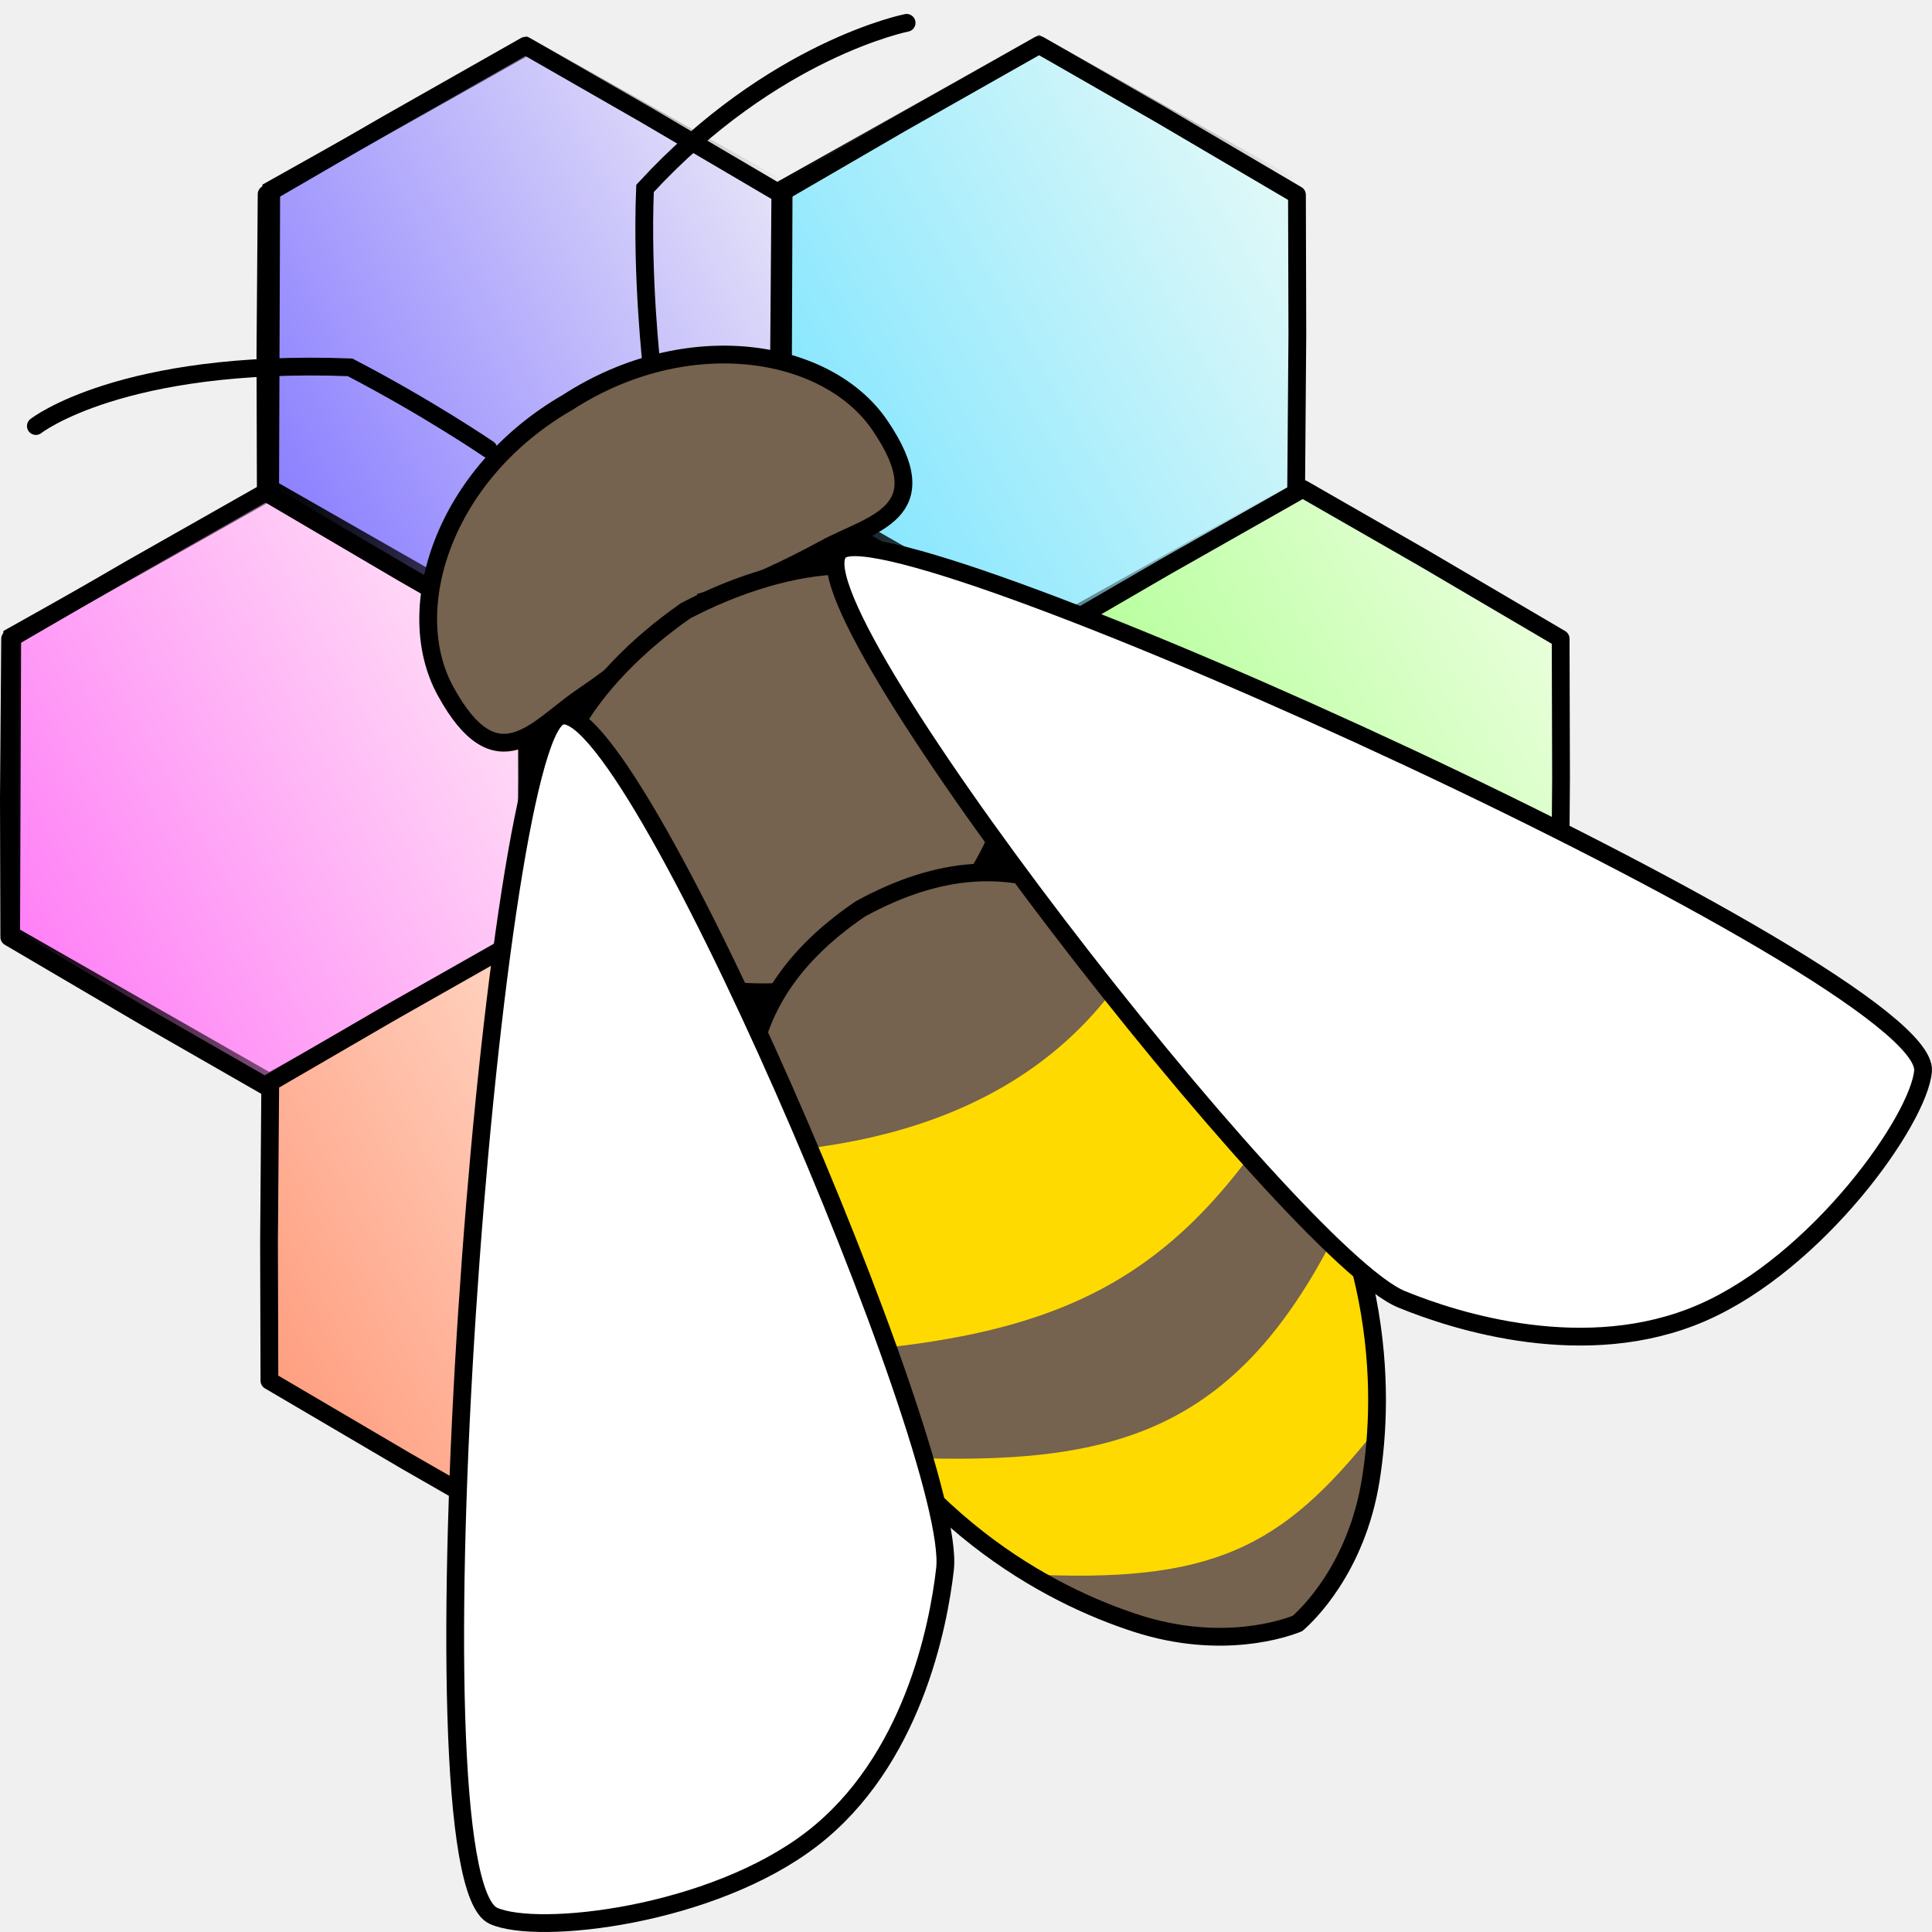
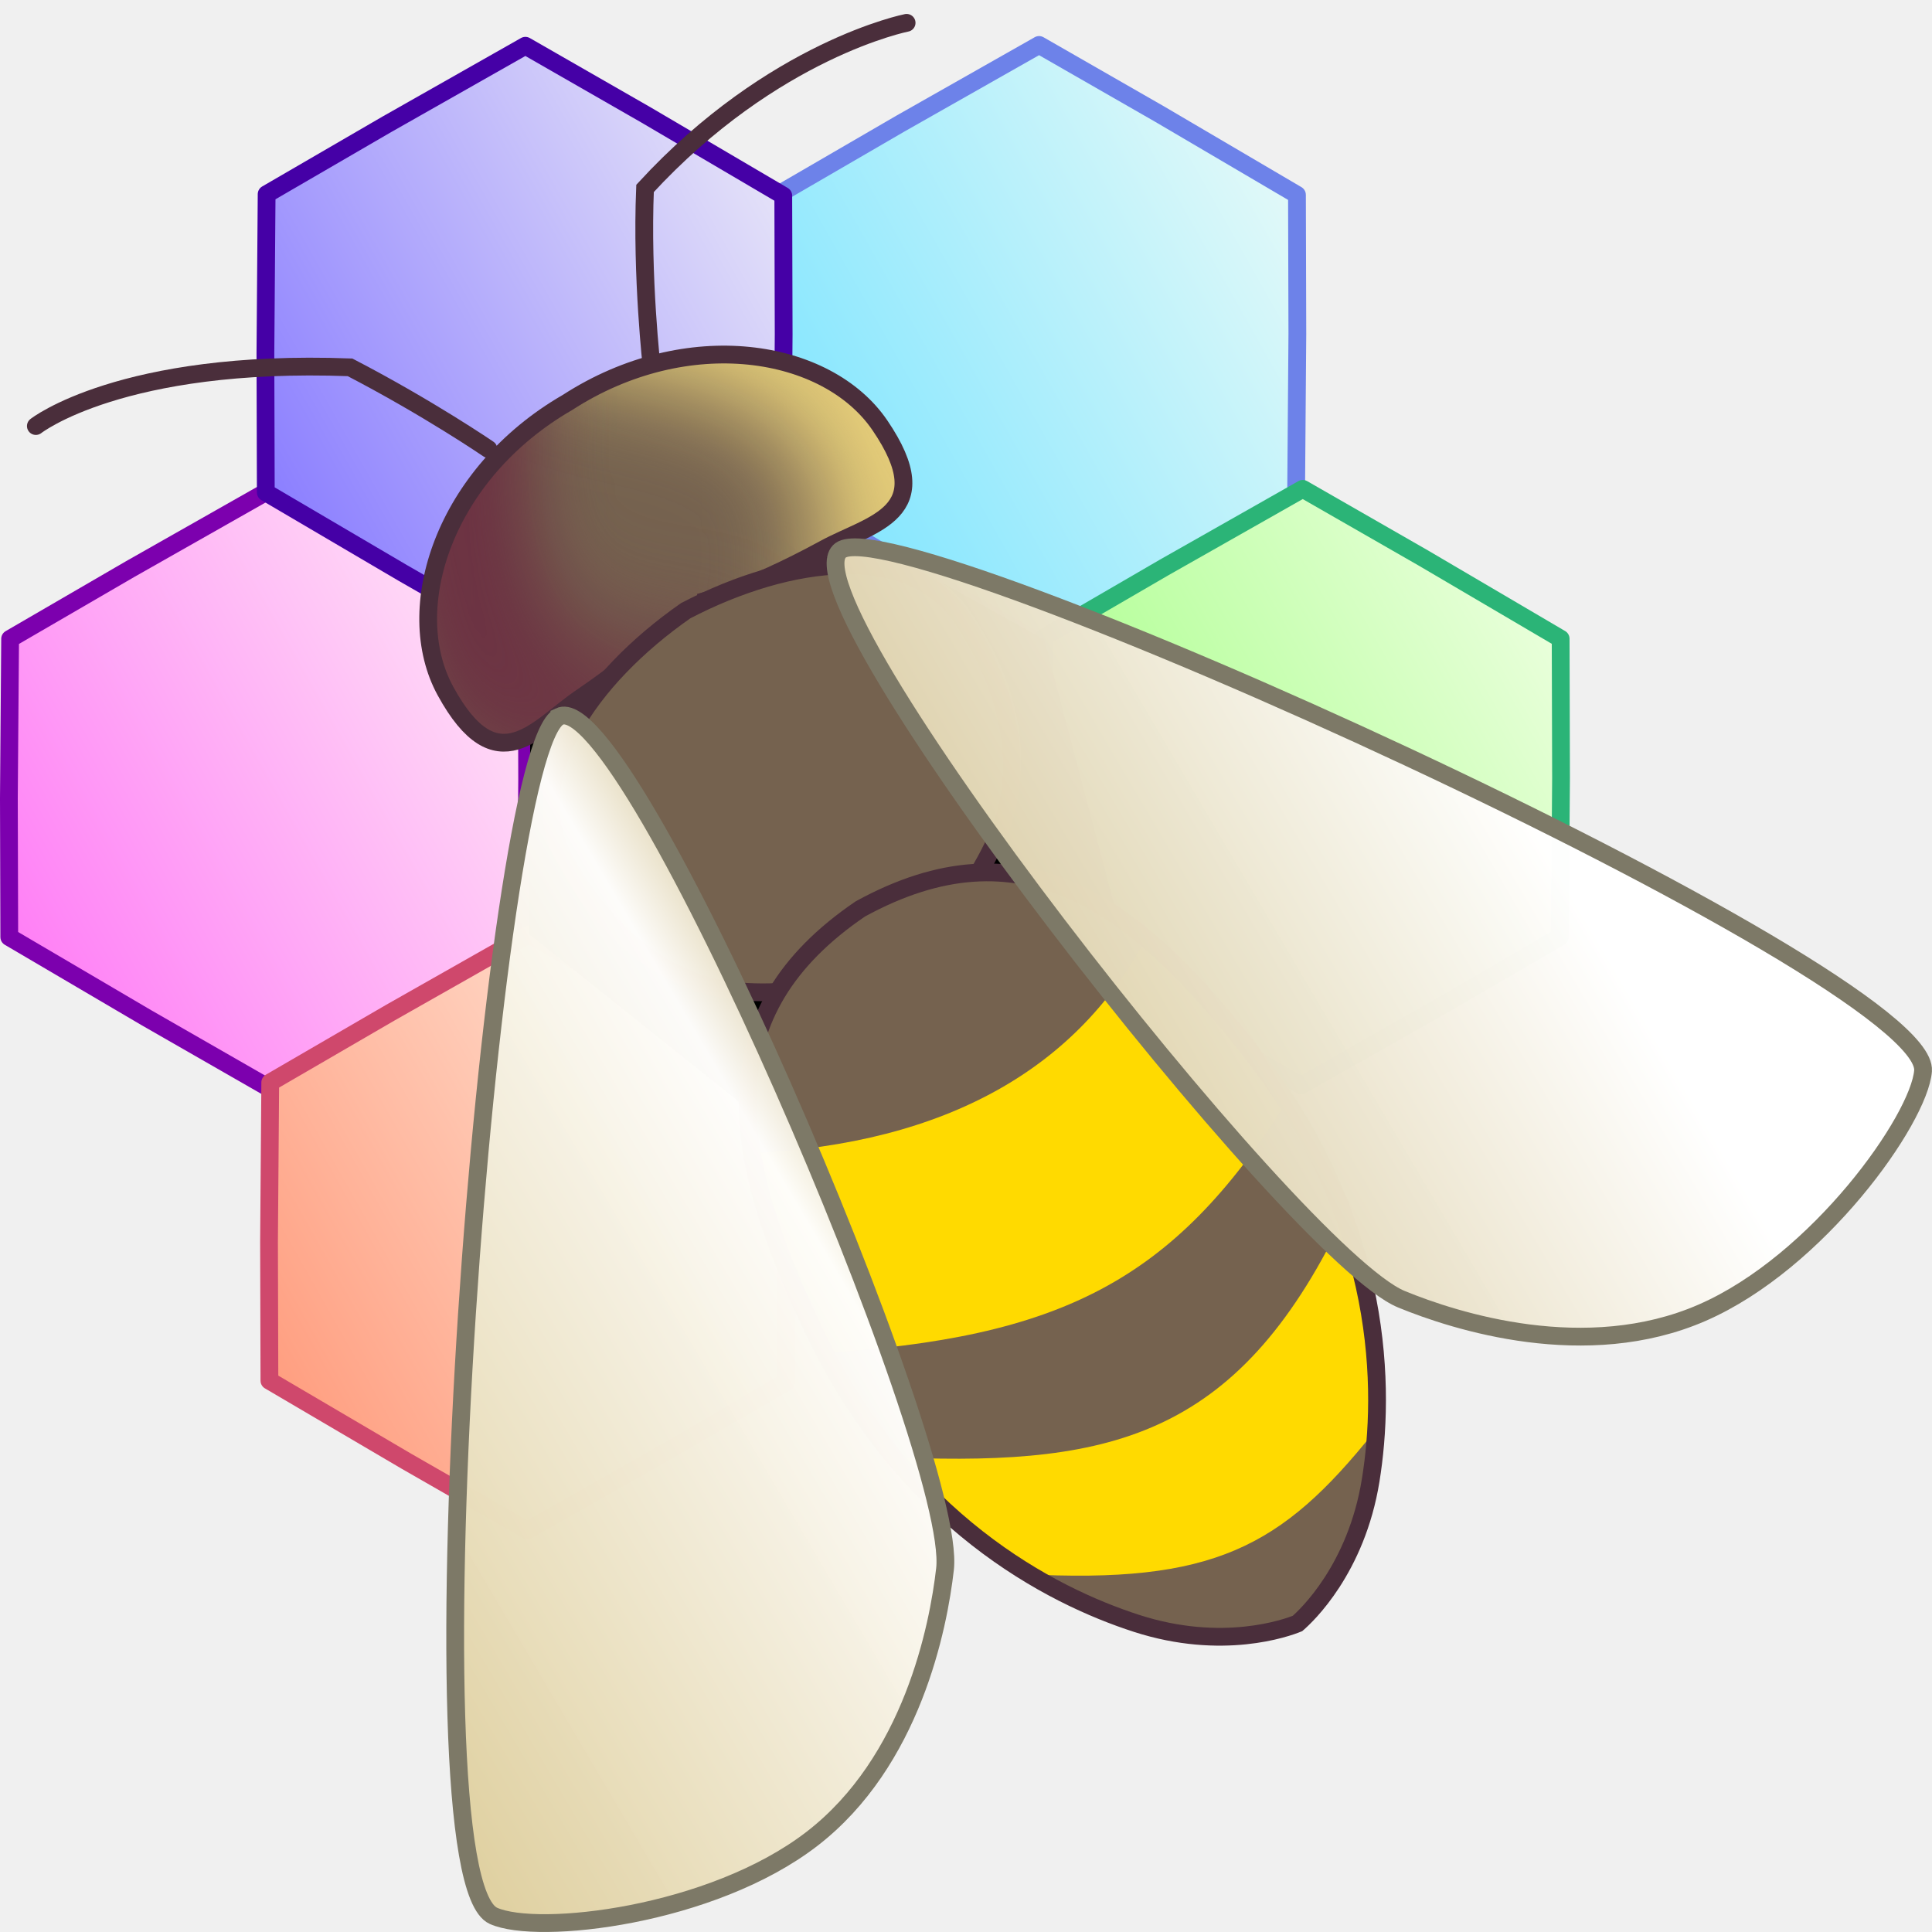
<svg xmlns="http://www.w3.org/2000/svg" xmlns:xlink="http://www.w3.org/1999/xlink" width="191.004" height="191.004" viewBox="0 0 50.537 50.537" version="1.1" id="svg8">
  <defs id="defs2">
-     <linearGradient id="linearGradient1234">
-       <stop style="stop-color:#000000;stop-opacity:1;" offset="0" id="stop1230" />
-       <stop style="stop-color:#000000;stop-opacity:0;" offset="1" id="stop1232" />
-     </linearGradient>
-     <linearGradient id="linearGradient1226">
-       <stop style="stop-color:#000000;stop-opacity:1;" offset="0" id="stop1222" />
-       <stop style="stop-color:#000000;stop-opacity:0;" offset="1" id="stop1224" />
+     <linearGradient id="linearGradient970">
+       <stop style="stop-color:#e0d1a2;stop-opacity:1" offset="0" id="stop966" />
+       <stop id="stop978" offset="0.424" style="stop-color:#fefdfb;stop-opacity:0.992" />
+       <stop id="stop976" offset="0.519" style="stop-color:#d4c391;stop-opacity:0.992" />
+       <stop style="stop-color:#ffffff;stop-opacity:0.989" offset="1" id="stop968" />
    </linearGradient>
    <linearGradient id="linearGradient916">
      <stop style="stop-color:#fffff6;stop-opacity:0" offset="0" id="stop912" />
      <stop style="stop-color:#fffff6;stop-opacity:1" offset="1" id="stop914" />
    </linearGradient>
    <linearGradient xlink:href="#linearGradient916" id="linearGradient918" x1="49.119" y1="177.925" x2="66.475" y2="168.136" gradientUnits="userSpaceOnUse" gradientTransform="translate(8.22962,-13.57371)" />
    <linearGradient xlink:href="#linearGradient916" id="linearGradient1027" gradientUnits="userSpaceOnUse" gradientTransform="translate(15.00494,-25.24883)" x1="49.119" y1="177.925" x2="66.475" y2="168.136" />
    <linearGradient xlink:href="#linearGradient916" id="linearGradient1169" gradientUnits="userSpaceOnUse" gradientTransform="translate(35.30223,-13.5411)" x1="49.119" y1="177.925" x2="66.475" y2="168.136" />
    <linearGradient xlink:href="#linearGradient916" id="linearGradient1219" gradientUnits="userSpaceOnUse" gradientTransform="translate(14.98468,-1.908615)" x1="49.119" y1="177.925" x2="66.475" y2="168.136" />
-     <linearGradient xlink:href="#linearGradient1226" id="linearGradient1228" x1="57.017" y1="160.54" x2="70.948" y2="160.54" gradientUnits="userSpaceOnUse" />
-     <linearGradient xlink:href="#linearGradient1234" id="linearGradient1236" x1="64.025" y1="148.864" x2="77.49" y2="148.864" gradientUnits="userSpaceOnUse" />
    <linearGradient xlink:href="#linearGradient916" id="linearGradient1490" gradientUnits="userSpaceOnUse" gradientTransform="translate(28.40795,-25.2844)" x1="49.119" y1="177.925" x2="66.475" y2="168.136" />
-     <linearGradient xlink:href="#linearGradient1234" id="linearGradient1492" gradientUnits="userSpaceOnUse" x1="64.025" y1="148.864" x2="77.49" y2="148.864" gradientTransform="translate(13.40301,-0.03557273)" />
+     <linearGradient xlink:href="#linearGradient970" id="linearGradient974" gradientUnits="userSpaceOnUse" x1="7.248" y1="40.091" x2="39.627" y2="21.015" />
+     <meshgradient id="meshgradient1012" gradientUnits="userSpaceOnUse" x="19.322" y="23.266">
+       <meshrow id="meshrow8862">
+         <meshpatch id="meshpatch8864">
+           <stop path="c 4.156,-5.11626e-06  5.915,0.741  9.786,1.739" style="stop-color:#ffffff;stop-opacity:0.029" id="stop8866" />
+           <stop path="c 2.016,2.364  2.903,3.473  -0.451,9.186" style="stop-color:#ffeab1;stop-opacity:1" id="stop8868" />
+           <stop path="c -4.156,-0  -4.246,0.578  -8.402,0.578" style="stop-color:#ffeab1;stop-opacity:1" id="stop8870" />
+           <stop path="c 6.589,-6.056  2.96,-11.241  -0.933,-11.503" style="stop-color:#725a43;stop-opacity:0.008" id="stop8872" />
+         </meshpatch>
+       </meshrow>
+     </meshgradient>
+     <filter style="color-interpolation-filters:sRGB" id="filter4498" x="-0.312" width="1.624" y="-0.232" height="1.465">
+       <feGaussianBlur stdDeviation="1.331" id="feGaussianBlur4500" />
+     </filter>
+     <filter style="color-interpolation-filters:sRGB" id="filter6078" x="-0.256" width="1.513" y="-0.269" height="1.539">
+       <feGaussianBlur stdDeviation="1.343" id="feGaussianBlur6080" />
+     </filter>
+     <clipPath clipPathUnits="userSpaceOnUse" id="clipPath6088">
+       <path transform="rotate(-28.1807,-6.470648,33.90033)" id="path6090" d="m 23.861,29.705 c 0,0 1.214,0.328 3.56,0.31 1.392,-0.011 3.097,0.623 2.801,-2.163 -0.26,-2.437 -3.202,-4.693 -6.922,-4.386 -3.731,0.118 -6.397,2.695 -6.377,5.146 0.023,2.801 1.644,1.977 3.029,1.829 2.333,-0.249 3.502,-0.714 3.502,-0.714" style="display:inline;opacity:1;fill:#ff1400;fill-opacity:1;fill-rule:evenodd;stroke:none;stroke-width:0.465;stroke-linecap:butt;stroke-linejoin:miter;stroke-miterlimit:4;stroke-dasharray:none;stroke-opacity:1" />
+     </clipPath>
  </defs>
  <g id="layer3" style="display:inline" transform="translate(-56.95807,-139.9435)">
    <path style="display:inline;fill:#ff80f6;fill-opacity:1;fill-rule:evenodd;stroke:none;stroke-width:0.465;stroke-linecap:butt;stroke-linejoin:miter;stroke-miterlimit:4;stroke-dasharray:none;stroke-opacity:1" d="m 57.376,156.541 6.682,-3.755 6.749,3.789 0.006,7.876 -6.716,3.755 -6.749,-3.855 z" id="path4750-36" />
-     <path style="display:inline;fill:url(#linearGradient918);fill-opacity:1;fill-rule:evenodd;stroke:url(#linearGradient1228);stroke-width:0.465;stroke-linecap:butt;stroke-linejoin:miter;stroke-miterlimit:4;stroke-dasharray:none;stroke-opacity:1" d="m 57.278,156.585 6.682,-3.755 6.749,3.789 0.006,7.876 -6.716,3.755 -6.749,-3.855 z" id="path4750-36-7" />
-     <path style="opacity:1;fill:none;fill-opacity:1;stroke:#000000;stroke-width:0.678;stroke-linecap:round;stroke-linejoin:round;stroke-miterlimit:4;stroke-dasharray:none;stroke-dashoffset:0;stroke-opacity:1" id="path1080" d="m 24.252,141.089 -5.176,1.157 -5.943,1.264 -3.59,-3.903 -4.066,-4.515 1.585,-5.061 1.877,-5.779 5.176,-1.157 5.943,-1.264 3.59,3.903 4.066,4.515 -1.585,5.061 z" transform="matrix(0.6537537,-0.2067732,0.2067732,0.6537537,25.68671,77.27186)" />
+     <path style="display:inline;fill:url(#linearGradient918);fill-opacity:1;fill-rule:evenodd;stroke:none;stroke-width:0.465;stroke-linecap:butt;stroke-linejoin:miter;stroke-miterlimit:4;stroke-dasharray:none;stroke-opacity:1" d="m 57.278,156.585 6.682,-3.755 6.749,3.789 0.006,7.876 -6.716,3.755 -6.749,-3.855 z" id="path4750-36-7" />
+     <path style="opacity:1;fill:none;fill-opacity:1;stroke:#7c00ae;stroke-width:0.678;stroke-linecap:round;stroke-linejoin:round;stroke-miterlimit:4;stroke-dasharray:none;stroke-dashoffset:0;stroke-opacity:1" id="path1080" d="m 24.252,141.089 -5.176,1.157 -5.943,1.264 -3.59,-3.903 -4.066,-4.515 1.585,-5.061 1.877,-5.779 5.176,-1.157 5.943,-1.264 3.59,3.903 4.066,4.515 -1.585,5.061 z" transform="matrix(0.6537537,-0.2067732,0.2067732,0.6537537,25.68671,77.27186)" />
+     <path style="fill:#80e5ff;fill-opacity:1;fill-rule:evenodd;stroke:none;stroke-width:0.465;stroke-linecap:butt;stroke-linejoin:miter;stroke-miterlimit:4;stroke-dasharray:none;stroke-opacity:1" d="m 77.453,145.006 6.682,-3.755 6.749,3.789 0.006,7.876 -6.716,3.755 -6.749,-3.855 z" id="path4750-9" />
+     <path style="display:inline;fill:url(#linearGradient1490);fill-opacity:1;fill-rule:evenodd;stroke:none;stroke-width:0.465;stroke-linecap:butt;stroke-linejoin:miter;stroke-miterlimit:4;stroke-dasharray:none;stroke-opacity:1" d="m 77.456,144.874 6.682,-3.755 6.749,3.789 0.006,7.876 -6.716,3.755 -6.749,-3.855 z" id="path4750-36-7-0-8" />
+     <path style="display:inline;fill:none;fill-opacity:1;stroke:#6d82e9;stroke-width:0.678;stroke-linecap:round;stroke-linejoin:round;stroke-miterlimit:4;stroke-dasharray:none;stroke-dashoffset:0;stroke-opacity:1" id="path1080-6-2" transform="matrix(0.6537537,-0.2067732,0.2067732,0.6537537,45.83376,65.6193)" d="m 24.252,141.089 -5.176,1.157 -5.943,1.264 -3.59,-3.903 -4.066,-4.515 1.585,-5.061 1.877,-5.779 5.176,-1.157 5.943,-1.264 3.59,3.903 4.066,4.515 -1.585,5.061 z" />
    <path style="fill:#8c80ff;fill-opacity:1;fill-rule:evenodd;stroke:none;stroke-width:0.465;stroke-linecap:butt;stroke-linejoin:miter;stroke-miterlimit:4;stroke-dasharray:none;stroke-opacity:1" d="m 63.988,144.953 6.682,-3.755 6.749,3.789 0.006,7.876 -6.716,3.755 -6.749,-3.855 z" id="path4750-2" />
-     <path style="display:inline;fill:url(#linearGradient1027);fill-opacity:1;fill-rule:evenodd;stroke:url(#linearGradient1236);stroke-width:0.465;stroke-linecap:butt;stroke-linejoin:miter;stroke-miterlimit:4;stroke-dasharray:none;stroke-opacity:1" d="m 64.053,144.91 6.682,-3.755 6.749,3.789 0.006,7.876 -6.716,3.755 -6.749,-3.855 z" id="path4750-36-7-0" />
-     <path style="display:inline;fill:none;fill-opacity:1;stroke:#000000;stroke-width:0.678;stroke-linecap:round;stroke-linejoin:round;stroke-miterlimit:4;stroke-dasharray:none;stroke-dashoffset:0;stroke-opacity:1" id="path1080-6" transform="matrix(0.6537537,-0.2067732,0.2067732,0.6537537,32.39676,65.64018)" d="m 24.252,141.089 -5.176,1.157 -5.943,1.264 -3.59,-3.903 -4.066,-4.515 1.585,-5.061 1.877,-5.779 5.176,-1.157 5.943,-1.264 3.59,3.903 4.066,4.515 -1.585,5.061 z" />
-     <path style="fill:#80e5ff;fill-opacity:1;fill-rule:evenodd;stroke:none;stroke-width:0.465;stroke-linecap:butt;stroke-linejoin:miter;stroke-miterlimit:4;stroke-dasharray:none;stroke-opacity:1" d="m 77.453,145.006 6.682,-3.755 6.749,3.789 0.006,7.876 -6.716,3.755 -6.749,-3.855 z" id="path4750-9" />
-     <path style="display:inline;fill:url(#linearGradient1490);fill-opacity:1;fill-rule:evenodd;stroke:url(#linearGradient1492);stroke-width:0.465;stroke-linecap:butt;stroke-linejoin:miter;stroke-miterlimit:4;stroke-dasharray:none;stroke-opacity:1" d="m 77.456,144.874 6.682,-3.755 6.749,3.789 0.006,7.876 -6.716,3.755 -6.749,-3.855 z" id="path4750-36-7-0-8" />
-     <path style="display:inline;fill:none;fill-opacity:1;stroke:#000000;stroke-width:0.678;stroke-linecap:round;stroke-linejoin:round;stroke-miterlimit:4;stroke-dasharray:none;stroke-dashoffset:0;stroke-opacity:1" id="path1080-6-2" transform="matrix(0.6537537,-0.2067732,0.2067732,0.6537537,45.83376,65.6193)" d="m 24.252,141.089 -5.176,1.157 -5.943,1.264 -3.59,-3.903 -4.066,-4.515 1.585,-5.061 1.877,-5.779 5.176,-1.157 5.943,-1.264 3.59,3.903 4.066,4.515 -1.585,5.061 z" />
+     <path style="display:inline;fill:url(#linearGradient1027);fill-opacity:1;fill-rule:evenodd;stroke:none;stroke-width:0.465;stroke-linecap:butt;stroke-linejoin:miter;stroke-miterlimit:4;stroke-dasharray:none;stroke-opacity:1" d="m 64.053,144.91 6.682,-3.755 6.749,3.789 0.006,7.876 -6.716,3.755 -6.749,-3.855 z" id="path4750-36-7-0" />
+     <path style="display:inline;fill:none;fill-opacity:1;stroke:#4500a6;stroke-width:0.678;stroke-linecap:round;stroke-linejoin:round;stroke-miterlimit:4;stroke-dasharray:none;stroke-dashoffset:0;stroke-opacity:1" id="path1080-6" transform="matrix(0.6537537,-0.2067732,0.2067732,0.6537537,32.39676,65.64018)" d="m 24.252,141.089 -5.176,1.157 -5.943,1.264 -3.59,-3.903 -4.066,-4.515 1.585,-5.061 1.877,-5.779 5.176,-1.157 5.943,-1.264 3.59,3.903 4.066,4.515 -1.585,5.061 z" />
    <path style="fill:#a0ff80;fill-opacity:1;fill-rule:evenodd;stroke:none;stroke-width:0.465;stroke-linecap:butt;stroke-linejoin:miter;stroke-miterlimit:4;stroke-dasharray:none;stroke-opacity:1" d="m 84.35,156.617 6.682,-3.755 6.749,3.789 0.006,7.876 -6.716,3.755 -6.749,-3.855 z" id="path4750-1" />
    <path style="display:inline;fill:url(#linearGradient1169);fill-opacity:1;fill-rule:evenodd;stroke:none;stroke-width:0.465;stroke-linecap:butt;stroke-linejoin:miter;stroke-miterlimit:4;stroke-dasharray:none;stroke-opacity:1" d="m 84.35,156.617 6.682,-3.755 6.749,3.789 0.006,7.876 -6.716,3.755 -6.749,-3.855 z" id="path4750-36-7-0-0-7" />
-     <path style="display:inline;fill:none;fill-opacity:1;stroke:#000000;stroke-width:0.678;stroke-linecap:round;stroke-linejoin:round;stroke-miterlimit:4;stroke-dasharray:none;stroke-dashoffset:0;stroke-opacity:1" id="path1080-6-2-6" transform="matrix(0.6537537,-0.2067732,0.2067732,0.6537537,52.7312,77.23061)" d="m 24.252,141.089 -5.176,1.157 -5.943,1.264 -3.59,-3.903 -4.066,-4.515 1.585,-5.061 1.877,-5.779 5.176,-1.157 5.943,-1.264 3.59,3.903 4.066,4.515 -1.585,5.061 z" />
+     <path style="display:inline;fill:none;fill-opacity:1;stroke:#2bb477;stroke-width:0.678;stroke-linecap:round;stroke-linejoin:round;stroke-miterlimit:4;stroke-dasharray:none;stroke-dashoffset:0;stroke-opacity:1" id="path1080-6-2-6" transform="matrix(0.6537537,-0.2067732,0.2067732,0.6537537,52.7312,77.23061)" d="m 24.252,141.089 -5.176,1.157 -5.943,1.264 -3.59,-3.903 -4.066,-4.515 1.585,-5.061 1.877,-5.779 5.176,-1.157 5.943,-1.264 3.59,3.903 4.066,4.515 -1.585,5.061 z" />
    <path style="fill:#ff9e80;fill-opacity:1;fill-rule:evenodd;stroke:none;stroke-width:0.465;stroke-linecap:butt;stroke-linejoin:miter;stroke-miterlimit:4;stroke-dasharray:none;stroke-opacity:1" d="m 64.033,168.25 6.682,-3.755 6.749,3.789 0.006,7.876 -6.716,3.755 -6.749,-3.855 z" id="path4750-27" />
    <path style="display:inline;fill:url(#linearGradient1219);fill-opacity:1;fill-rule:evenodd;stroke:none;stroke-width:0.465;stroke-linecap:butt;stroke-linejoin:miter;stroke-miterlimit:4;stroke-dasharray:none;stroke-opacity:1" d="m 64.033,168.25 6.682,-3.755 6.749,3.789 0.006,7.876 -6.716,3.755 -6.749,-3.855 z" id="path4750-36-7-0-0-7-2" />
-     <path style="display:inline;fill:none;fill-opacity:1;stroke:#000000;stroke-width:0.678;stroke-linecap:round;stroke-linejoin:round;stroke-miterlimit:4;stroke-dasharray:none;stroke-dashoffset:0;stroke-opacity:1" id="path1080-6-2-6-9" transform="matrix(0.6537537,-0.2067732,0.2067732,0.6537537,32.49135,88.87537)" d="m 24.252,141.089 -5.176,1.157 -5.943,1.264 -3.59,-3.903 -4.066,-4.515 1.585,-5.061 1.877,-5.779 5.176,-1.157 5.943,-1.264 3.59,3.903 4.066,4.515 -1.585,5.061 z" />
+     <path style="display:inline;fill:none;fill-opacity:1;stroke:#cf486c;stroke-width:0.678;stroke-linecap:round;stroke-linejoin:round;stroke-miterlimit:4;stroke-dasharray:none;stroke-dashoffset:0;stroke-opacity:1" id="path1080-6-2-6-9" transform="matrix(0.6537537,-0.2067732,0.2067732,0.6537537,32.49135,88.87537)" d="m 24.252,141.089 -5.176,1.157 -5.943,1.264 -3.59,-3.903 -4.066,-4.515 1.585,-5.061 1.877,-5.779 5.176,-1.157 5.943,-1.264 3.59,3.903 4.066,4.515 -1.585,5.061 z" />
    <path style="display:inline;fill:#000000;fill-opacity:1;fill-rule:evenodd;stroke:none;stroke-width:0.465;stroke-linecap:butt;stroke-linejoin:miter;stroke-miterlimit:4;stroke-dasharray:none;stroke-opacity:1" d="m 70.842,156.641 6.584,-3.779 6.848,3.812 2.463,9.341 -8.375,4.406 -7.565,-6.047 z" id="path4750-3" />
  </g>
  <g id="layer1" style="display:inline;opacity:1" transform="translate(5.8401892e-7,-0.1155735)">
-     <path style="display:inline;opacity:1;fill:none;fill-rule:evenodd;stroke:#000000;stroke-width:0.465;stroke-linecap:round;stroke-linejoin:miter;stroke-miterlimit:4;stroke-dasharray:none;stroke-opacity:1" d="m 17.05,9.746 c 0,0 -0.274,-2.38 -0.177,-4.702 3.354,-3.646 6.842,-4.331 6.842,-4.331" id="path4857-0-5" />
-     <path style="display:inline;opacity:1;fill:none;fill-rule:evenodd;stroke:#000000;stroke-width:0.465;stroke-linecap:round;stroke-linejoin:miter;stroke-miterlimit:4;stroke-dasharray:none;stroke-opacity:1" d="m 12.776,11.862 c 0,0 -1.557,-1.066 -3.62,-2.138 C 3.172,9.502 0.938,11.26 0.938,11.26" id="path4857-3" />
+     <path style="display:inline;opacity:1;fill:none;fill-rule:evenodd;stroke:#4a2e3b;stroke-width:0.465;stroke-linecap:round;stroke-linejoin:miter;stroke-miterlimit:4;stroke-dasharray:none;stroke-opacity:1" d="m 17.05,9.746 c 0,0 -0.274,-2.38 -0.177,-4.702 3.354,-3.646 6.842,-4.331 6.842,-4.331" id="path4857-0-5" />
+     <path style="display:inline;opacity:1;fill:none;fill-rule:evenodd;stroke:#4a2e3b;stroke-width:0.465;stroke-linecap:round;stroke-linejoin:miter;stroke-miterlimit:4;stroke-dasharray:none;stroke-opacity:1" d="m 12.776,11.862 c 0,0 -1.557,-1.066 -3.62,-2.138 C 3.172,9.502 0.938,11.26 0.938,11.26" id="path4857-3" />
    <path style="display:inline;fill:#75624f;fill-opacity:1;fill-rule:evenodd;stroke:none;stroke-width:0.465;stroke-linecap:butt;stroke-linejoin:miter;stroke-miterlimit:4;stroke-dasharray:none;stroke-opacity:1" d="m 23.861,29.705 c 0,0 1.214,0.328 3.56,0.31 1.392,-0.011 3.097,0.623 2.801,-2.163 -0.26,-2.437 -3.202,-4.693 -6.922,-4.386 -3.731,0.118 -6.397,2.695 -6.377,5.146 0.023,2.801 1.644,1.977 3.029,1.829 2.333,-0.249 3.502,-0.714 3.502,-0.714" id="path1496-7-3-2" transform="rotate(-28.1807,-6.470649,33.90033)" />
-     <path style="fill:none;fill-rule:evenodd;stroke:#000000;stroke-width:0.465;stroke-linecap:butt;stroke-linejoin:miter;stroke-miterlimit:4;stroke-dasharray:none;stroke-opacity:1" d="m 23.861,29.705 c 0,0 1.214,0.328 3.56,0.31 1.392,-0.011 3.097,0.623 2.801,-2.163 -0.26,-2.437 -3.202,-4.693 -6.922,-4.386 -3.731,0.118 -6.397,2.695 -6.377,5.146 0.023,2.801 1.644,1.977 3.029,1.829 2.333,-0.249 3.502,-0.714 3.502,-0.714" id="path1496-7-3" transform="rotate(-28.1807,-6.470649,33.90033)" />
+     <g id="g6086" clip-path="url(#clipPath6088)">
+       <path clip-path="none" id="path2472" d="m 15.738,5.429 c 1.241,-0.274 7.89,2.826 9.185,3.898 1.196,0.991 1.294,5.973 -0.488,6.95 -4.61,2.527 -2.695,0.31 -2.855,-2.904 -0.059,-1.179 -0.805,-2.965 -5.502,-3.582 C 13.316,9.43 11.525,6.358 15.738,5.429 Z" style="opacity:0.977;fill:#edd57c;fill-opacity:1;fill-rule:evenodd;stroke:none;stroke-width:0.265px;stroke-linecap:butt;stroke-linejoin:miter;stroke-opacity:1;filter:url(#filter6078)" />
+       <path transform="matrix(-0.2464714,0.9691501,0.9691501,0.2464714,8.211234,-15.41297)" clip-path="none" id="path2472-3" d="m 23.729,7.616 c 1.241,-0.274 7.89,2.826 9.185,3.898 1.196,0.991 1.294,5.973 -0.488,6.95 -4.61,2.527 -2.695,0.31 -2.855,-2.904 -0.059,-1.179 -0.805,-2.965 -5.502,-3.582 C 21.306,11.617 19.515,8.544 23.729,7.616 Z" style="display:inline;opacity:0.977;fill:#6c3142;fill-opacity:1;fill-rule:evenodd;stroke:none;stroke-width:0.265px;stroke-linecap:butt;stroke-linejoin:miter;stroke-opacity:1;filter:url(#filter4498)" />
+     </g>
+     <path style="display:inline;fill:none;fill-rule:evenodd;stroke:#4a2e3b;stroke-width:0.465;stroke-linecap:butt;stroke-linejoin:miter;stroke-miterlimit:4;stroke-dasharray:none;stroke-opacity:1" d="m 23.861,29.705 c 0,0 1.214,0.328 3.56,0.31 1.392,-0.011 3.097,0.623 2.801,-2.163 -0.26,-2.437 -3.202,-4.693 -6.922,-4.386 -3.731,0.118 -6.397,2.695 -6.377,5.146 0.023,2.801 1.644,1.977 3.029,1.829 2.333,-0.249 3.502,-0.714 3.502,-0.714" id="path1496-7-3" transform="rotate(-28.1807,-6.470649,33.90033)" />
    <path style="display:inline;fill:#75624f;fill-opacity:1;fill-rule:evenodd;stroke:none;stroke-width:0.465;stroke-linecap:butt;stroke-linejoin:miter;stroke-miterlimit:4;stroke-dasharray:none;stroke-opacity:1" d="m 23.3,23.466 c -3.106,0.335 -6.005,1.799 -5.985,4.25 0.023,2.801 1.221,4.45 2.393,5.202 2.062,1.323 3.998,1.233 4.202,1.219 0.205,-0.01 2.139,-0.141 4.036,-1.69 1.079,-0.88 2.081,-2.655 1.784,-5.44 -0.26,-2.437 -3.306,-3.562 -6.43,-3.54 z" id="path1496-7-1" transform="rotate(-28.1807,5.836485,30.22375)" />
-     <path style="fill:none;fill-rule:evenodd;stroke:#000000;stroke-width:0.465;stroke-linecap:butt;stroke-linejoin:miter;stroke-miterlimit:4;stroke-dasharray:none;stroke-opacity:1" d="m 23.176,23.48 c -3.059,0.36 -5.881,1.818 -5.861,4.236 0.023,2.801 1.221,4.45 2.393,5.202 1.788,1.147 3.481,1.232 4.033,1.225 0.549,-0.052 2.225,-0.315 3.881,-1.644 1.086,-0.871 2.103,-2.638 1.83,-5.425 -0.236,-2.407 -3.196,-3.559 -6.276,-3.594 z" id="path1496-7" transform="rotate(-28.1807,5.836485,30.22375)" />
+     <path style="display:none;opacity:1;fill:url(#meshgradient1012);fill-opacity:1;fill-rule:evenodd;stroke:none;stroke-width:0.465;stroke-linecap:butt;stroke-linejoin:miter;stroke-miterlimit:4;stroke-dasharray:none;stroke-opacity:1" d="m 23.3,23.466 c -3.106,0.335 -6.005,1.799 -5.985,4.25 0.023,2.801 1.221,4.45 2.393,5.202 2.062,1.323 3.998,1.233 4.202,1.219 0.205,-0.01 2.139,-0.141 4.036,-1.69 1.079,-0.88 2.081,-2.655 1.784,-5.44 -0.26,-2.437 -3.306,-3.562 -6.43,-3.54 z" id="path1496-7-1-6" transform="rotate(-28.1807,5.357008,29.58168)" />
+     <path style="display:inline;fill:none;fill-rule:evenodd;stroke:#4a2e3b;stroke-width:0.465;stroke-linecap:butt;stroke-linejoin:miter;stroke-miterlimit:4;stroke-dasharray:none;stroke-opacity:1" d="m 23.176,23.48 c -3.059,0.36 -5.881,1.818 -5.861,4.236 0.023,2.801 1.221,4.45 2.393,5.202 1.788,1.147 3.481,1.232 4.033,1.225 0.549,-0.052 2.225,-0.315 3.881,-1.644 1.086,-0.871 2.103,-2.638 1.83,-5.425 -0.236,-2.407 -3.196,-3.559 -6.276,-3.594 z" id="path1496-7" transform="rotate(-28.1807,5.836485,30.22375)" />
    <path style="display:inline;fill:#75624f;fill-opacity:1;fill-rule:evenodd;stroke:none;stroke-width:0.465;stroke-linecap:butt;stroke-linejoin:miter;stroke-miterlimit:4;stroke-dasharray:none;stroke-opacity:1" d="m 23.3,23.466 c -4.768,0.503 -6.031,3.906 -6.282,9.124 -0.267,5.545 2.195,9.07 3.823,10.761 1.637,1.701 3.409,1.959 3.71,1.991 0.296,-0.066 2.027,-0.524 3.459,-2.401 1.424,-1.866 3.469,-5.648 2.571,-11.126 -0.844,-5.156 -2.487,-8.393 -7.281,-8.349 z" id="path1496-6" transform="rotate(-28.1807,23.74808,25.26032)" />
    <path style="display:inline;opacity:1;fill:#ffda00;fill-opacity:1;fill-rule:evenodd;stroke:none;stroke-width:0.265px;stroke-linecap:butt;stroke-linejoin:miter;stroke-opacity:1" d="m 23.6,38.244 c 5.576,0.21 8.881,-0.6 11.623,-6.451 0,0 0.699,3.377 0.712,5.787 -2.41,3.011 -4.203,3.976 -9.163,3.71 C 24.262,39.916 23.6,38.244 23.6,38.244 Z" id="path4840-6-3" />
    <path style="display:inline;opacity:1;fill:#ffda00;fill-opacity:1;fill-rule:evenodd;stroke:none;stroke-width:0.265px;stroke-linecap:butt;stroke-linejoin:miter;stroke-opacity:1" d="m 19.633,30.283 c 5.15,-0.246 8.604,-2.257 10.391,-5.72 0,0 1.727,1.767 3.591,4.441 -2.929,4.615 -5.859,6.117 -12.199,6.511 C 19.568,31.92 19.633,30.283 19.633,30.283 Z" id="path4840-67" />
-     <path style="fill:none;fill-rule:evenodd;stroke:#000000;stroke-width:0.465;stroke-linecap:butt;stroke-linejoin:miter;stroke-miterlimit:4;stroke-dasharray:none;stroke-opacity:1" d="m 23.3,23.466 c -4.768,0.503 -6.031,3.906 -6.282,9.124 -0.267,5.545 2.195,9.07 3.823,10.761 1.637,1.701 3.409,1.959 3.71,1.991 0.296,-0.066 2.027,-0.524 3.459,-2.401 1.424,-1.866 3.469,-5.648 2.571,-11.126 -0.844,-5.156 -2.487,-8.393 -7.281,-8.349 z" id="path1496" transform="rotate(-28.1807,23.74808,25.26032)" />
-     <path style="display:inline;opacity:1;fill:#ffffff;fill-opacity:1;fill-rule:evenodd;stroke:#000000;stroke-width:0.465;stroke-linecap:butt;stroke-linejoin:miter;stroke-miterlimit:4;stroke-dasharray:none;stroke-opacity:1" d="m 14.881,19.42 c -1.804,0.847 -4.064,30.319 -1.724,31.371 1.16,0.521 5.71,0.007 8.33,-2.013 2.62,-2.02 3.31,-5.546 3.482,-7.059 0.344,-3.025 -8.283,-23.147 -10.088,-22.3 z m 7.358,-4.349 c 1.612,-1.172 28.52,11.062 28.313,13.619 -0.103,1.267 -2.747,5.006 -5.781,6.326 -3.033,1.321 -6.455,0.225 -7.863,-0.354 C 34.093,33.505 20.626,16.243 22.239,15.071 Z" id="path4654-5" transform="translate(-0.2493682,-0.5610783)" />
+     <path style="fill:none;fill-rule:evenodd;stroke:#4a2e3b;stroke-width:0.465;stroke-linecap:butt;stroke-linejoin:miter;stroke-miterlimit:4;stroke-dasharray:none;stroke-opacity:1" d="m 23.3,23.466 c -4.768,0.503 -6.031,3.906 -6.282,9.124 -0.267,5.545 2.195,9.07 3.823,10.761 1.637,1.701 3.409,1.959 3.71,1.991 0.296,-0.066 2.027,-0.524 3.459,-2.401 1.424,-1.866 3.469,-5.648 2.571,-11.126 -0.844,-5.156 -2.487,-8.393 -7.281,-8.349 z" id="path1496" transform="rotate(-28.1807,23.74808,25.26032)" />
+     <path style="display:inline;opacity:1;fill:url(#linearGradient974);fill-opacity:1;fill-rule:evenodd;stroke:#7d7967;stroke-width:0.465;stroke-linecap:butt;stroke-linejoin:miter;stroke-miterlimit:4;stroke-dasharray:none;stroke-opacity:1" d="m 14.881,19.42 c -1.804,0.847 -4.064,30.319 -1.724,31.371 1.16,0.521 5.71,0.007 8.33,-2.013 2.62,-2.02 3.31,-5.546 3.482,-7.059 0.344,-3.025 -8.283,-23.147 -10.088,-22.3 z m 7.358,-4.349 c 1.612,-1.172 28.52,11.062 28.313,13.619 -0.103,1.267 -2.747,5.006 -5.781,6.326 -3.033,1.321 -6.455,0.225 -7.863,-0.354 C 34.093,33.505 20.626,16.243 22.239,15.071 Z" id="path4654-5" transform="translate(-0.2493682,-0.5610783)" />
  </g>
</svg>
